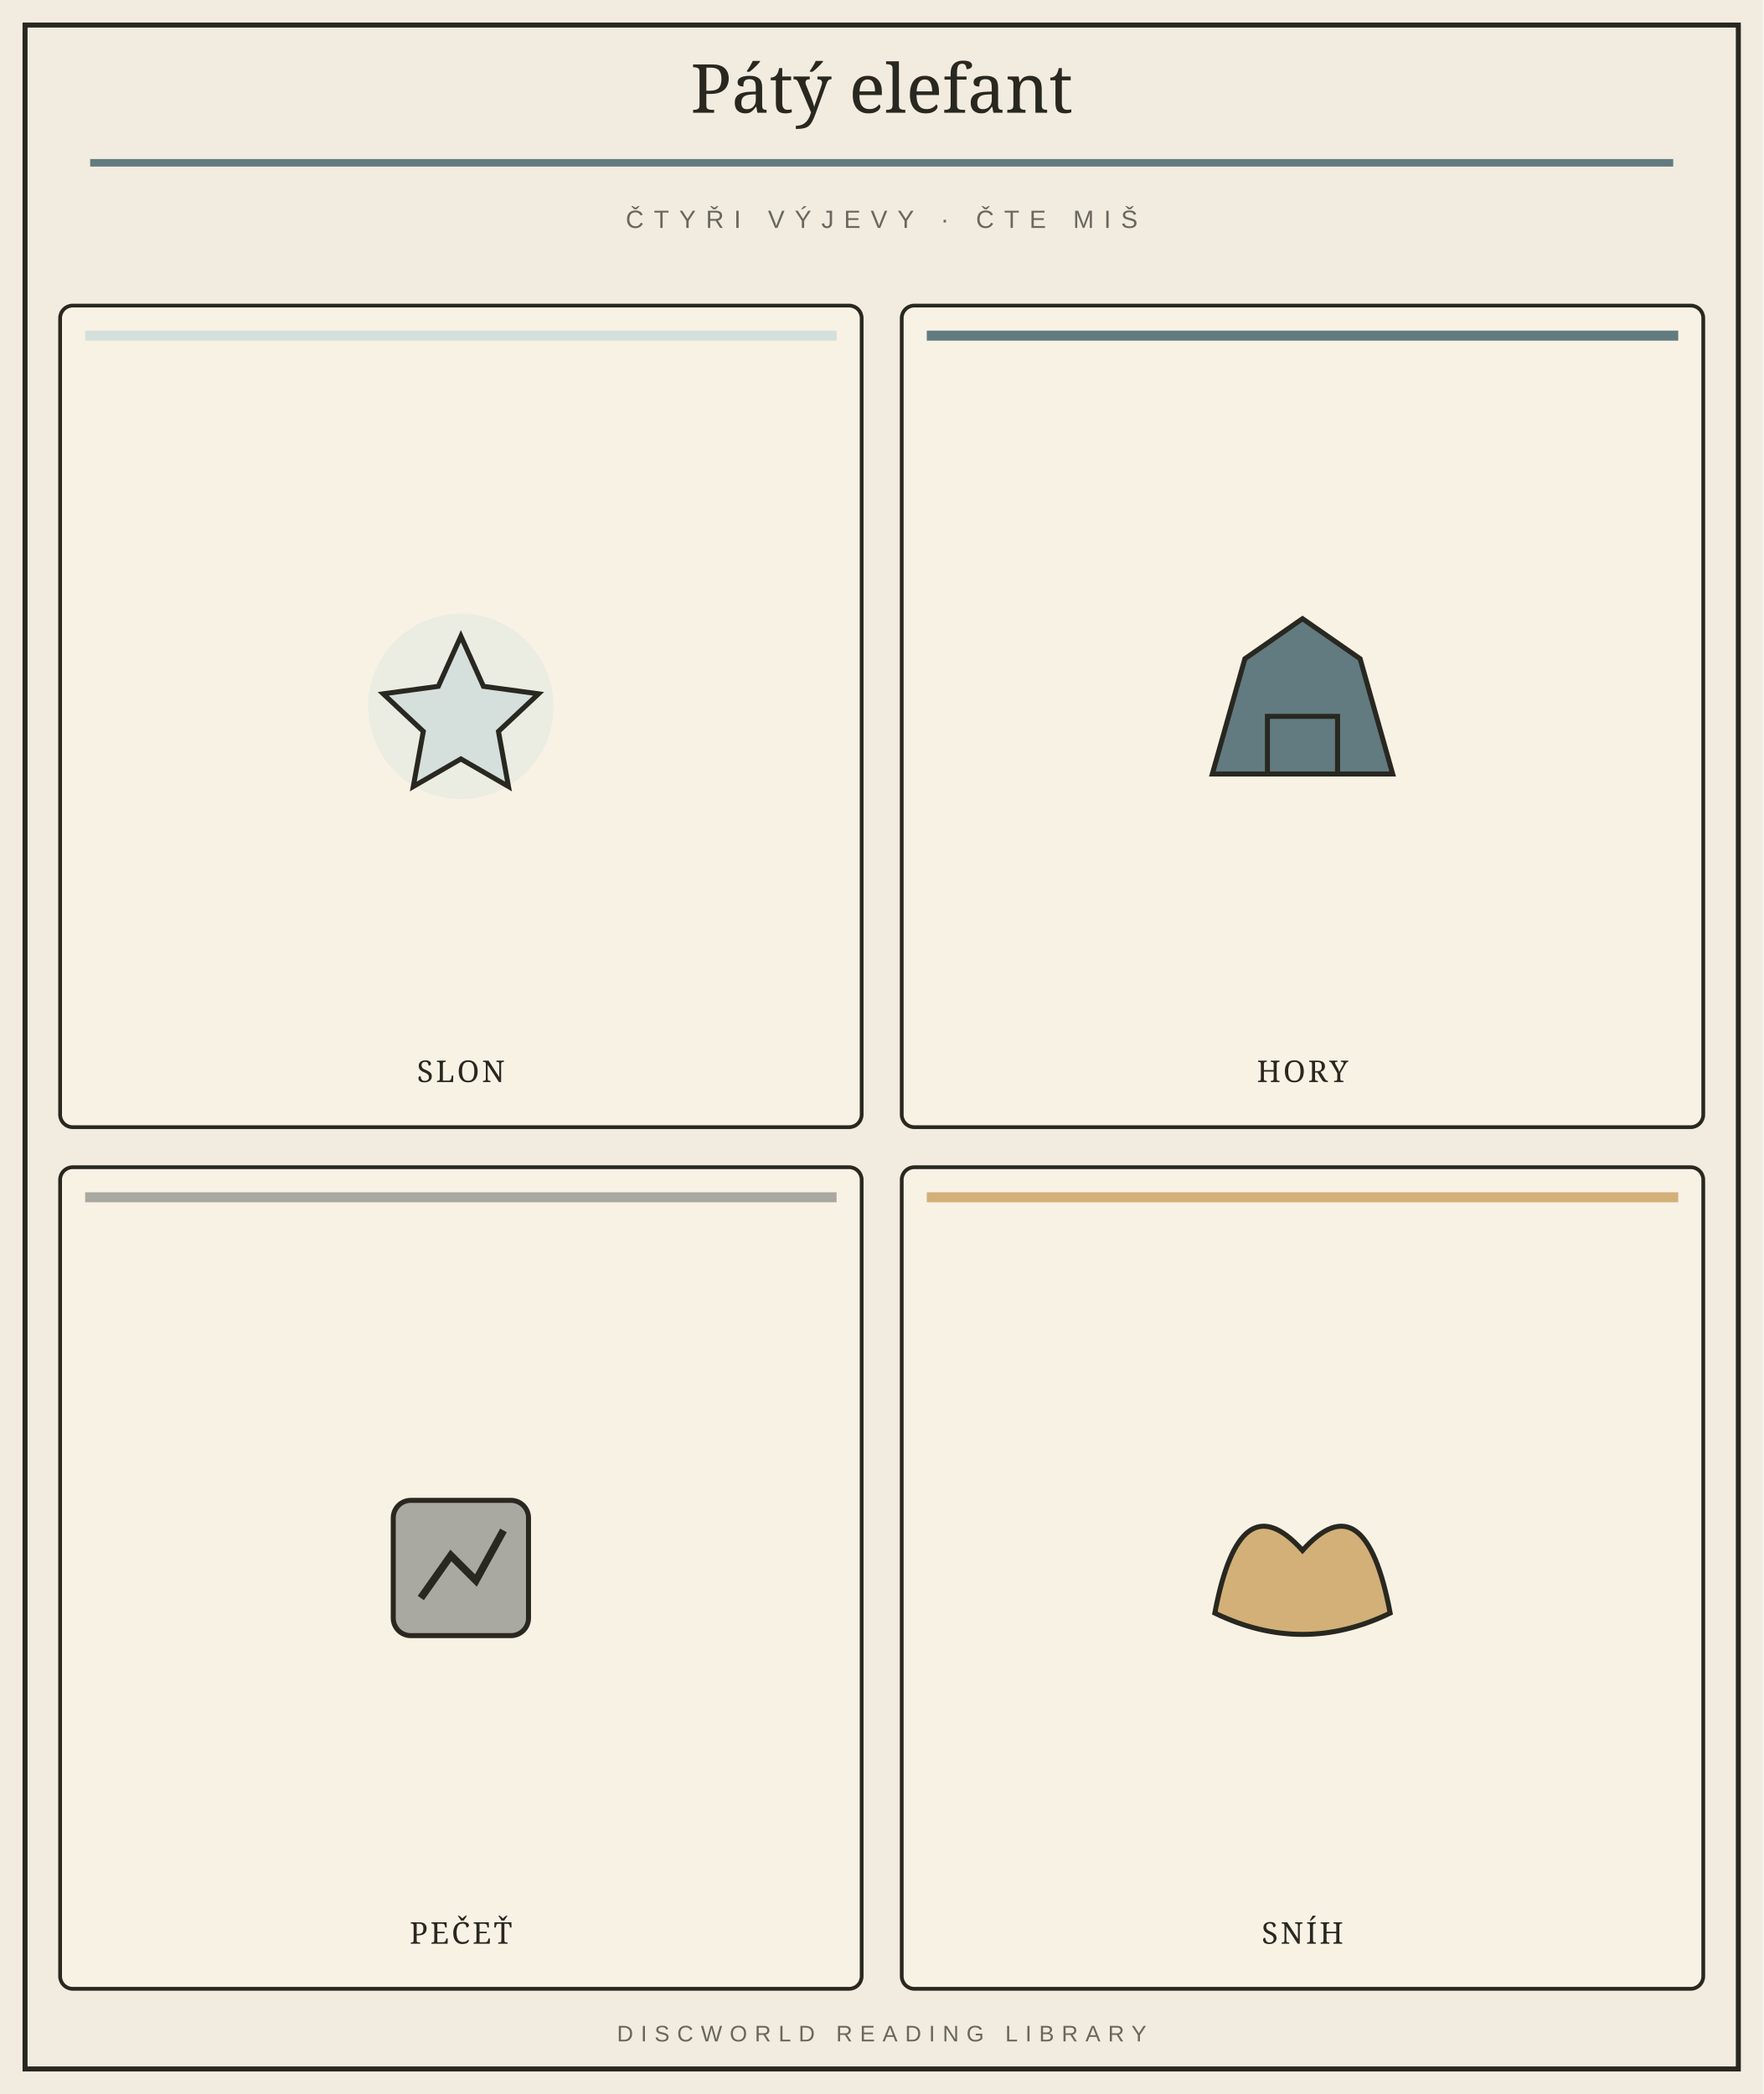
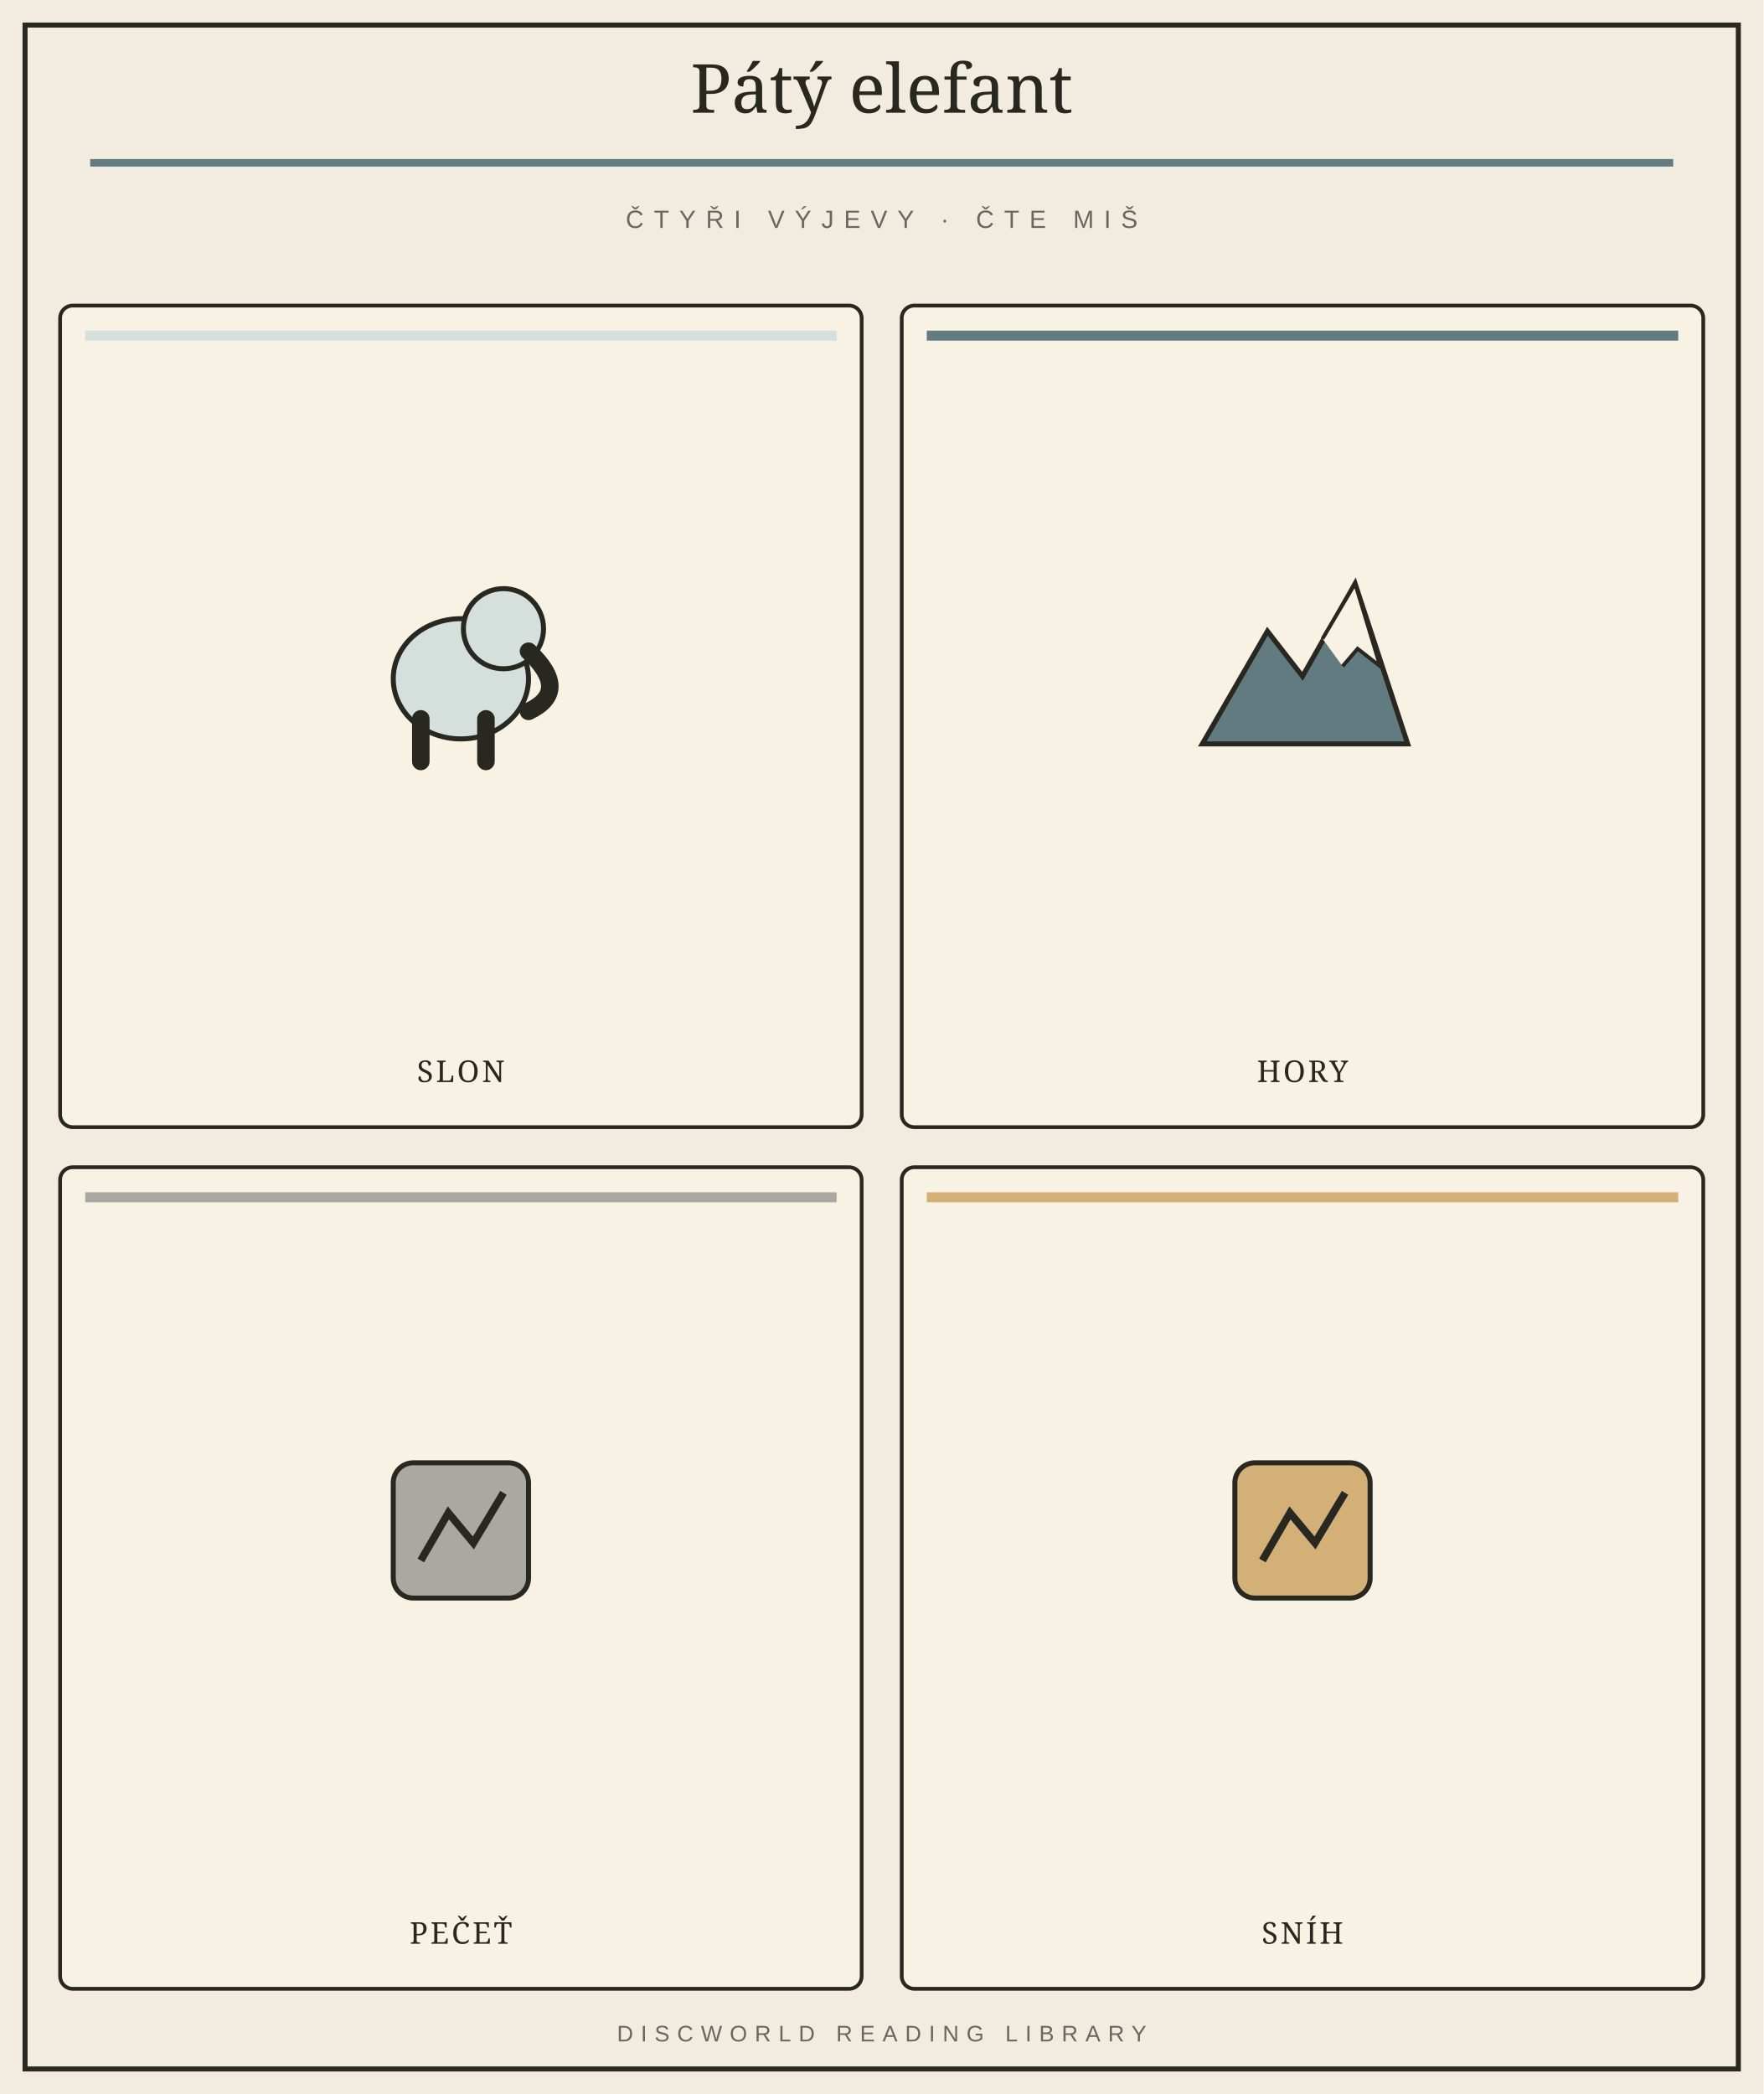
<svg xmlns="http://www.w3.org/2000/svg" viewBox="0 0 704 836" role="img" aria-labelledby="t d">
  <rect width="704" height="836" fill="#f1ecdf" />
  <rect x="10" y="10" width="684" height="816" fill="none" stroke="#282820" stroke-width="2" />
  <text x="352" y="45" text-anchor="middle" font-family="Georgia,serif" font-size="27" fill="#282820">Pátý elefant</text>
  <path d="M36 65H668" stroke="#627b80" stroke-width="3" />
  <text x="352" y="91" text-anchor="middle" font-family="Arial,sans-serif" font-size="10" letter-spacing="4" fill="#69675f">ČTYŘI VÝJEVY · ČTE MIŠ</text>
  <g>
    <rect x="24" y="122" width="320" height="328" rx="5" fill="#f8f2e5" stroke="#282820" stroke-width="1.5" />
    <path d="M34 134H334" stroke="#d5e0dd" stroke-width="4" />
-     <circle cx="184" cy="282" r="37" fill="#d5e0dd" opacity=".35" />
-     <path d="M184 254 l9 20 22 3 -16 15 4 22 -19 -11 -19 11 4 -22 -16 -15 22 -3z" fill="#d5e0dd" stroke="#282820" stroke-width="2" />
+     <ellipse cx="184" cy="271" rx="27" ry="24" fill="#d5e0dd" stroke="#282820" stroke-width="2" />
+     <circle cx="201" cy="251" r="16" fill="#d5e0dd" stroke="#282820" stroke-width="2" />
+     <path d="M211 260Q228 276 211 284M168 287V304M194 287V304" fill="none" stroke="#282820" stroke-width="7" stroke-linecap="round" />
    <text x="184" y="432" text-anchor="middle" font-family="Georgia,serif" font-size="12" letter-spacing="1" fill="#282820">SLON</text>
  </g>
  <g>
    <rect x="360" y="122" width="320" height="328" rx="5" fill="#f8f2e5" stroke="#282820" stroke-width="1.5" />
    <path d="M370 134H670" stroke="#627b80" stroke-width="4" />
-     <path d="M484 309 L497 263 L520 247 L543 263 L556 309Z" fill="#627b80" stroke="#282820" stroke-width="2" />
-     <path d="M506 309V286H534V309" fill="none" stroke="#282820" stroke-width="2" />
+     <path d="M480 297L506 252L520 270L541 233L562 297Z" fill="#627b80" stroke="#282820" stroke-width="2" />
+     <path d="M528 255L541 233L551 266L542 259L536 266" fill="#f8f2e5" stroke="#282820" stroke-width="1.5" />
    <text x="520" y="432" text-anchor="middle" font-family="Georgia,serif" font-size="12" letter-spacing="1" fill="#282820">HORY</text>
  </g>
  <g>
    <rect x="24" y="466" width="320" height="328" rx="5" fill="#f8f2e5" stroke="#282820" stroke-width="1.5" />
    <path d="M34 478H334" stroke="#a9a9a2" stroke-width="4" />
-     <rect x="157" y="599" width="54" height="54" rx="7" fill="#a9a9a2" stroke="#282820" stroke-width="2" />
-     <path d="M168 638 L180 621 L190 631 L201 611" fill="none" stroke="#282820" stroke-width="3" />
+     <rect x="157" y="584" width="54" height="54" rx="8" fill="#a9a9a2" stroke="#282820" stroke-width="2" />
+     <path d="M168 623L179 604L189 616L201 596" fill="none" stroke="#282820" stroke-width="3" />
    <text x="184" y="776" text-anchor="middle" font-family="Georgia,serif" font-size="12" letter-spacing="1" fill="#282820">PEČEŤ</text>
  </g>
  <g>
    <rect x="360" y="466" width="320" height="328" rx="5" fill="#f8f2e5" stroke="#282820" stroke-width="1.5" />
    <path d="M370 478H670" stroke="#d3b078" stroke-width="4" />
-     <path d="M485 644 Q495 591 520 619 Q545 591 555 644 Q520 661 485 644Z" fill="#d3b078" stroke="#282820" stroke-width="2" />
+     <rect x="493" y="584" width="54" height="54" rx="8" fill="#d3b078" stroke="#282820" stroke-width="2" />
+     <path d="M504 623L515 604L525 616L537 596" fill="none" stroke="#282820" stroke-width="3" />
    <text x="520" y="776" text-anchor="middle" font-family="Georgia,serif" font-size="12" letter-spacing="1" fill="#282820">SNÍH</text>
  </g>
  <text x="352" y="815" text-anchor="middle" font-family="Arial,sans-serif" font-size="9" letter-spacing="3" fill="#69675f">DISCWORLD READING LIBRARY</text>
</svg>
